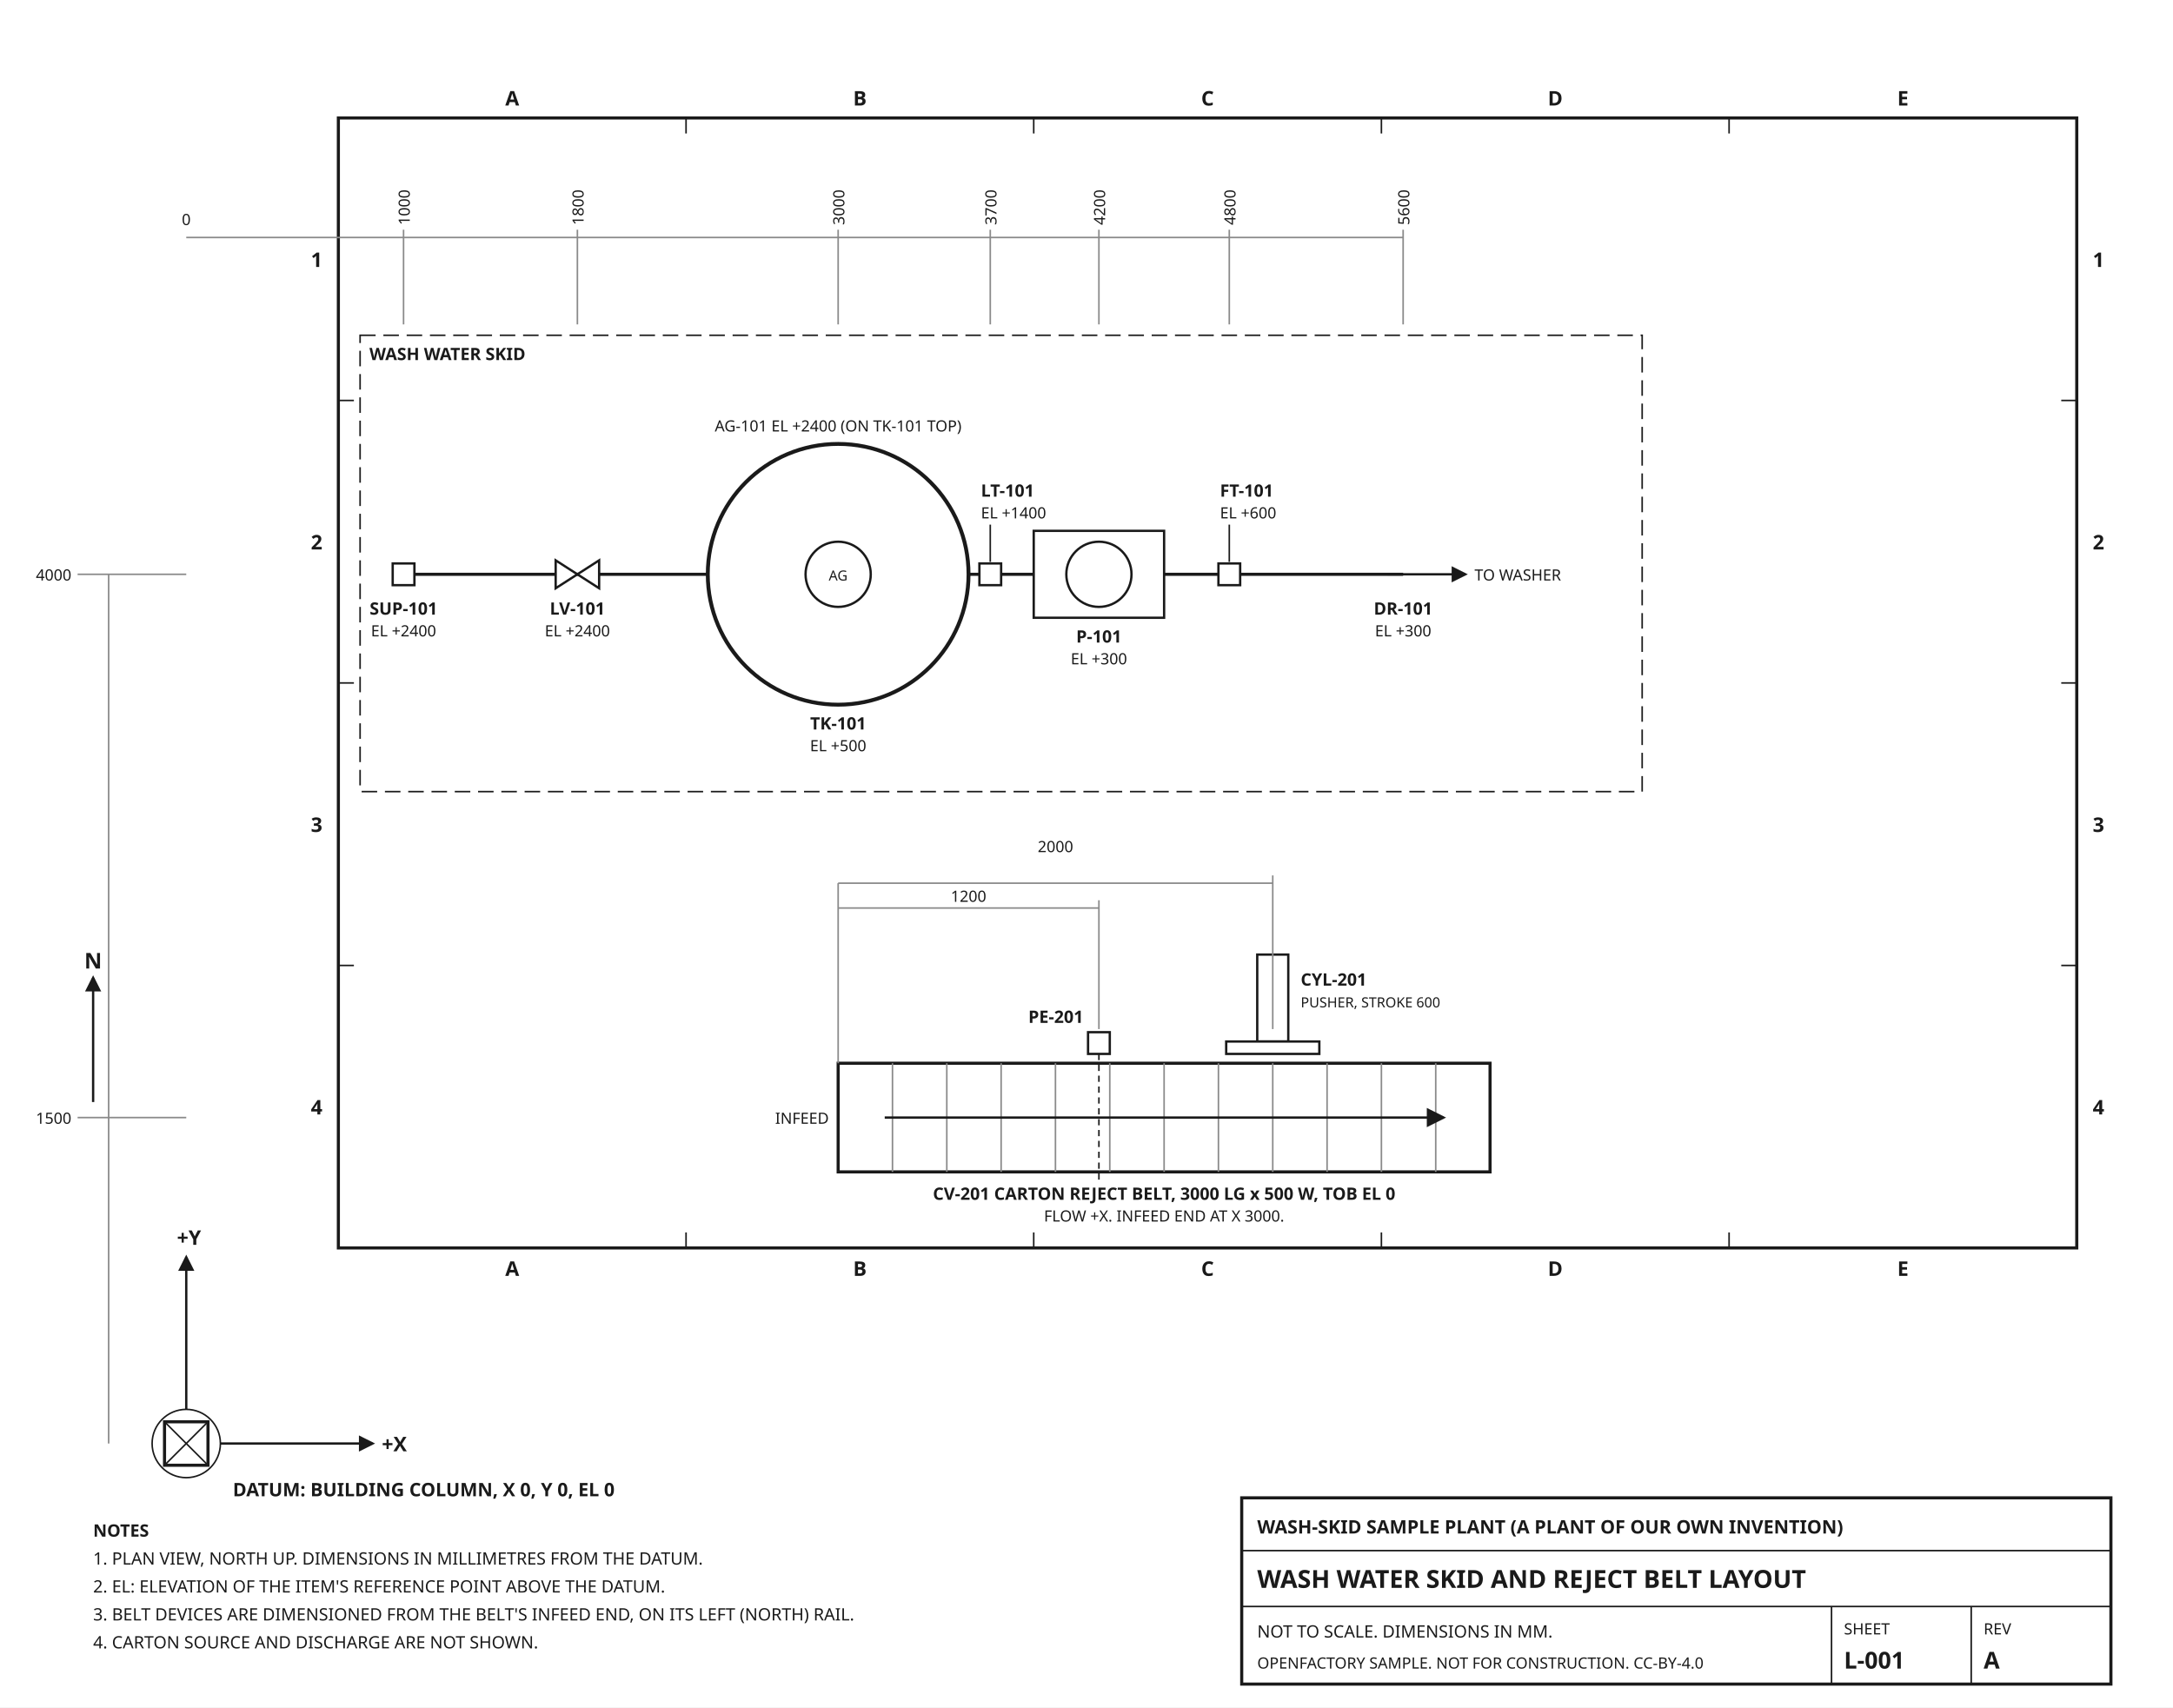
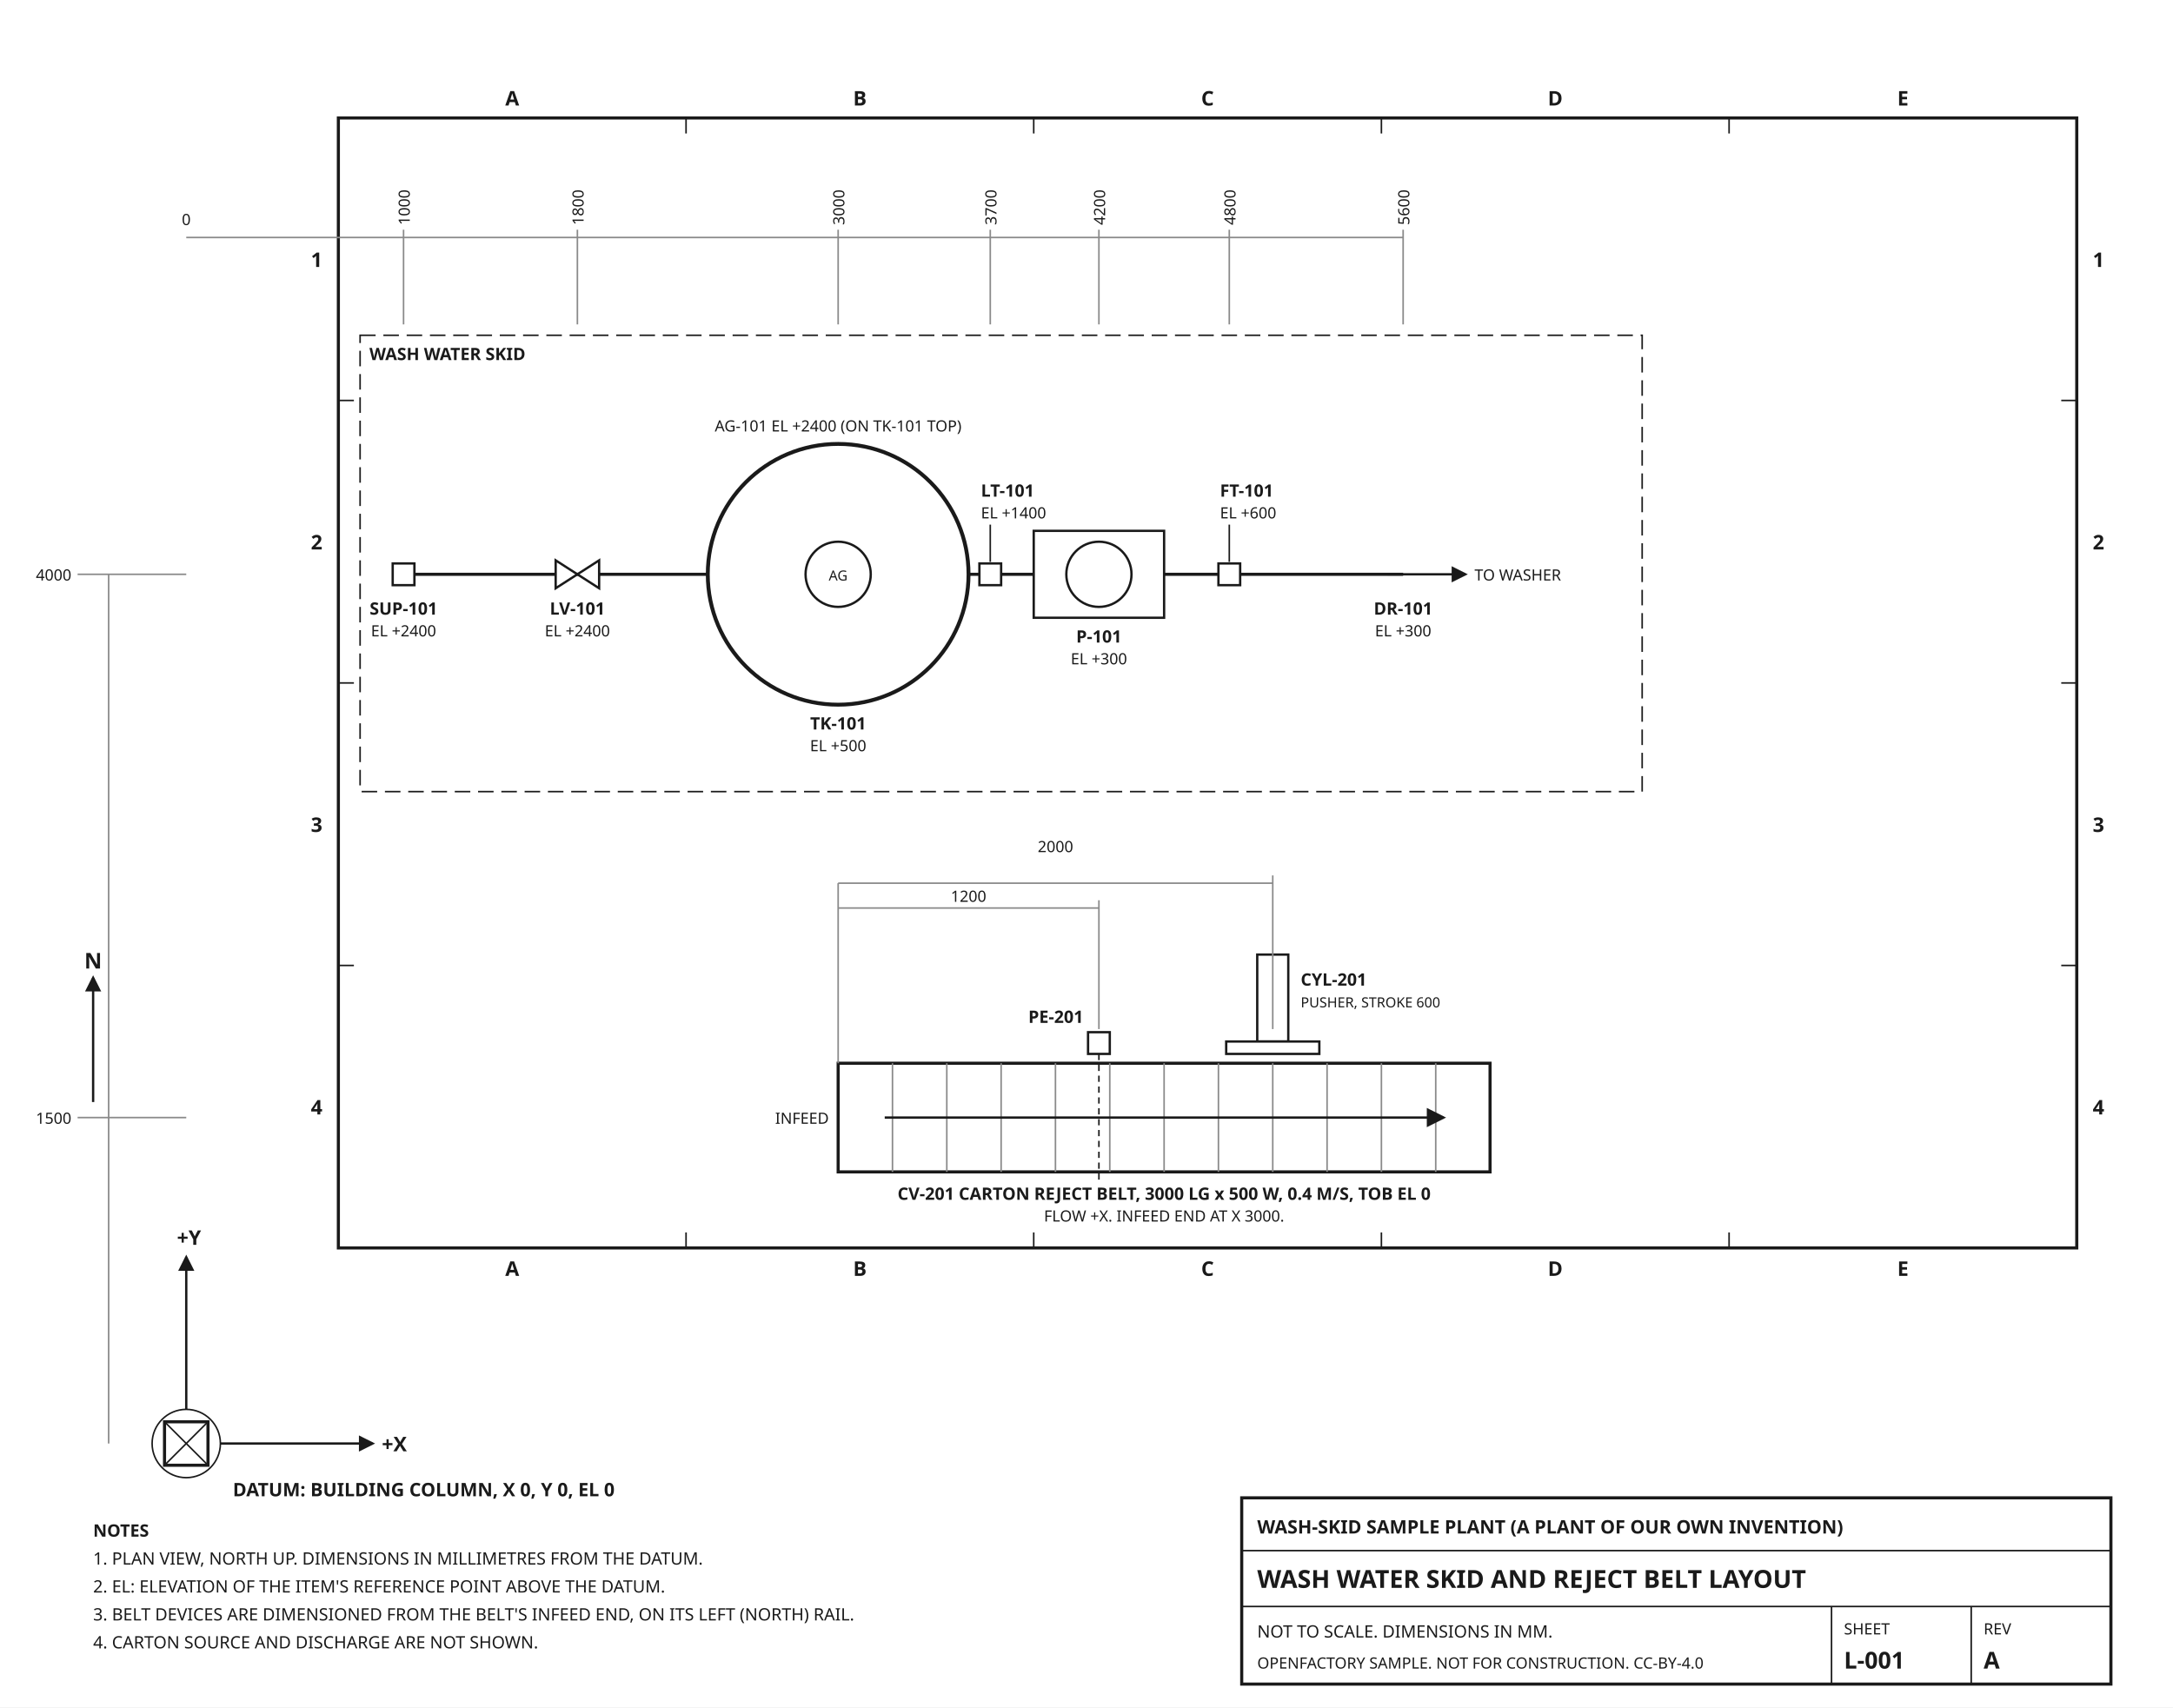
<svg xmlns="http://www.w3.org/2000/svg" width="1400" height="1100" viewBox="0 0 1400 1100" font-family="sans-serif" fill="none" stroke="#1a1a1a" stroke-width="1.5">
  <rect x="0" y="0" width="1400" height="1100" fill="#ffffff" stroke="none" />
  <rect x="218" y="76" width="1120" height="728" stroke-width="2" />
  <text x="330" y="68" font-size="13" text-anchor="middle" font-weight="bold" fill="#1a1a1a" stroke="none">A</text>
  <text x="330" y="822" font-size="13" text-anchor="middle" font-weight="bold" fill="#1a1a1a" stroke="none">A</text>
  <text x="554" y="68" font-size="13" text-anchor="middle" font-weight="bold" fill="#1a1a1a" stroke="none">B</text>
  <text x="554" y="822" font-size="13" text-anchor="middle" font-weight="bold" fill="#1a1a1a" stroke="none">B</text>
  <line x1="442" y1="76" x2="442" y2="86" stroke-width="1" />
  <line x1="442" y1="794" x2="442" y2="804" stroke-width="1" />
  <text x="778" y="68" font-size="13" text-anchor="middle" font-weight="bold" fill="#1a1a1a" stroke="none">C</text>
  <text x="778" y="822" font-size="13" text-anchor="middle" font-weight="bold" fill="#1a1a1a" stroke="none">C</text>
  <line x1="666" y1="76" x2="666" y2="86" stroke-width="1" />
  <line x1="666" y1="794" x2="666" y2="804" stroke-width="1" />
  <text x="1002" y="68" font-size="13" text-anchor="middle" font-weight="bold" fill="#1a1a1a" stroke="none">D</text>
  <text x="1002" y="822" font-size="13" text-anchor="middle" font-weight="bold" fill="#1a1a1a" stroke="none">D</text>
  <line x1="890" y1="76" x2="890" y2="86" stroke-width="1" />
  <line x1="890" y1="794" x2="890" y2="804" stroke-width="1" />
  <text x="1226" y="68" font-size="13" text-anchor="middle" font-weight="bold" fill="#1a1a1a" stroke="none">E</text>
  <text x="1226" y="822" font-size="13" text-anchor="middle" font-weight="bold" fill="#1a1a1a" stroke="none">E</text>
  <line x1="1114" y1="76" x2="1114" y2="86" stroke-width="1" />
  <line x1="1114" y1="794" x2="1114" y2="804" stroke-width="1" />
  <text x="204" y="172" font-size="13" text-anchor="middle" font-weight="bold" fill="#1a1a1a" stroke="none">1</text>
  <text x="1352" y="172" font-size="13" text-anchor="middle" font-weight="bold" fill="#1a1a1a" stroke="none">1</text>
  <text x="204" y="354" font-size="13" text-anchor="middle" font-weight="bold" fill="#1a1a1a" stroke="none">2</text>
  <text x="1352" y="354" font-size="13" text-anchor="middle" font-weight="bold" fill="#1a1a1a" stroke="none">2</text>
  <line x1="218" y1="258" x2="228" y2="258" stroke-width="1" />
  <line x1="1328" y1="258" x2="1338" y2="258" stroke-width="1" />
  <text x="204" y="536" font-size="13" text-anchor="middle" font-weight="bold" fill="#1a1a1a" stroke="none">3</text>
  <text x="1352" y="536" font-size="13" text-anchor="middle" font-weight="bold" fill="#1a1a1a" stroke="none">3</text>
  <line x1="218" y1="440" x2="228" y2="440" stroke-width="1" />
  <line x1="1328" y1="440" x2="1338" y2="440" stroke-width="1" />
  <text x="204" y="718" font-size="13" text-anchor="middle" font-weight="bold" fill="#1a1a1a" stroke="none">4</text>
  <text x="1352" y="718" font-size="13" text-anchor="middle" font-weight="bold" fill="#1a1a1a" stroke="none">4</text>
  <line x1="218" y1="622" x2="228" y2="622" stroke-width="1" />
  <line x1="1328" y1="622" x2="1338" y2="622" stroke-width="1" />
  <rect x="106" y="916" width="28" height="28" stroke-width="2" />
  <line x1="106" y1="916" x2="134" y2="944" stroke-width="1" />
  <line x1="106" y1="944" x2="134" y2="916" stroke-width="1" />
  <circle cx="120" cy="930" r="22" stroke-width="1" />
  <line x1="142" y1="930" x2="240" y2="930" />
  <polygon points="240,930 232,934 232,926" fill="#1a1a1a" />
  <text x="246" y="935" font-size="13" text-anchor="start" font-weight="bold" fill="#1a1a1a" stroke="none">+X</text>
  <line x1="120" y1="908" x2="120" y2="810" />
  <polygon points="120,810 124,818 116,818" fill="#1a1a1a" />
  <text x="114" y="802" font-size="13" text-anchor="start" font-weight="bold" fill="#1a1a1a" stroke="none">+Y</text>
  <text x="150" y="964" font-size="12" text-anchor="start" font-weight="bold" fill="#1a1a1a" stroke="none">DATUM: BUILDING COLUMN, X 0, Y 0, EL 0</text>
  <line x1="60" y1="710" x2="60" y2="630" />
  <polygon points="60,630 64,638 56,638" fill="#1a1a1a" />
  <text x="60" y="624" font-size="14" text-anchor="middle" font-weight="bold" fill="#1a1a1a" stroke="none">N</text>
  <rect x="232" y="216" width="826" height="294" stroke-dasharray="10 5" stroke-width="1" />
  <text x="238" y="232" font-size="11" text-anchor="start" font-weight="bold" fill="#1a1a1a" stroke="none">WASH WATER SKID</text>
  <line x1="260" y1="370" x2="904" y2="370" stroke-width="2" />
  <rect x="253" y="363" width="14" height="14" fill="#ffffff" />
  <text x="260" y="396" font-size="11" text-anchor="middle" font-weight="bold" fill="#1a1a1a" stroke="none">SUP-101</text>
  <text x="260" y="410" font-size="10" text-anchor="middle" font-weight="normal" fill="#1a1a1a" stroke="none">EL +2400</text>
  <polygon points="358,361 358,379 386,361 386,379" fill="#ffffff" />
  <text x="372" y="396" font-size="11" text-anchor="middle" font-weight="bold" fill="#1a1a1a" stroke="none">LV-101</text>
  <text x="372" y="410" font-size="10" text-anchor="middle" font-weight="normal" fill="#1a1a1a" stroke="none">EL +2400</text>
  <circle cx="540" cy="370" r="84" fill="#ffffff" stroke-width="2.5" />
  <circle cx="540" cy="370" r="21" fill="#ffffff" />
  <text x="540" y="278" font-size="10" text-anchor="middle" font-weight="normal" fill="#1a1a1a" stroke="none">AG-101 EL +2400 (ON TK-101 TOP)</text>
  <text x="540" y="374" font-size="9" text-anchor="middle" font-weight="normal" fill="#1a1a1a" stroke="none">AG</text>
  <text x="540" y="470" font-size="11" text-anchor="middle" font-weight="bold" fill="#1a1a1a" stroke="none">TK-101</text>
  <text x="540" y="484" font-size="10" text-anchor="middle" font-weight="normal" fill="#1a1a1a" stroke="none">EL +500</text>
  <rect x="631" y="363" width="14" height="14" fill="#ffffff" />
  <text x="632" y="320" font-size="11" text-anchor="start" font-weight="bold" fill="#1a1a1a" stroke="none">LT-101</text>
  <text x="632" y="334" font-size="10" text-anchor="start" font-weight="normal" fill="#1a1a1a" stroke="none">EL +1400</text>
  <line x1="638" y1="338" x2="638" y2="362" stroke-width="1" />
  <rect x="666" y="342" width="84" height="56" fill="#ffffff" />
  <circle cx="708" cy="370" r="21" />
  <text x="708" y="414" font-size="11" text-anchor="middle" font-weight="bold" fill="#1a1a1a" stroke="none">P-101</text>
  <text x="708" y="428" font-size="10" text-anchor="middle" font-weight="normal" fill="#1a1a1a" stroke="none">EL +300</text>
  <rect x="785" y="363" width="14" height="14" fill="#ffffff" />
  <text x="786" y="320" font-size="11" text-anchor="start" font-weight="bold" fill="#1a1a1a" stroke="none">FT-101</text>
  <text x="786" y="334" font-size="10" text-anchor="start" font-weight="normal" fill="#1a1a1a" stroke="none">EL +600</text>
  <line x1="792" y1="338" x2="792" y2="362" stroke-width="1" />
  <line x1="894" y1="370" x2="944" y2="370" />
  <polygon points="944,370 936,374 936,366" fill="#1a1a1a" />
  <text x="904" y="396" font-size="11" text-anchor="middle" font-weight="bold" fill="#1a1a1a" stroke="none">DR-101</text>
  <text x="904" y="410" font-size="10" text-anchor="middle" font-weight="normal" fill="#1a1a1a" stroke="none">EL +300</text>
  <text x="950" y="374" font-size="10" text-anchor="start" font-weight="normal" fill="#1a1a1a" stroke="none">TO WASHER</text>
  <line x1="120" y1="153" x2="904" y2="153" stroke="#8a8a8a" stroke-width="1" />
  <text x="120" y="145" font-size="10" text-anchor="middle" font-weight="normal" fill="#1a1a1a" stroke="none">0</text>
  <line x1="260" y1="148" x2="260" y2="209" stroke="#8a8a8a" stroke-width="1" />
  <text x="264" y="145" font-size="10" text-anchor="start" font-weight="normal" fill="#1a1a1a" stroke="none" transform="rotate(-90 264 145)">1000</text>
  <line x1="372" y1="148" x2="372" y2="209" stroke="#8a8a8a" stroke-width="1" />
  <text x="376" y="145" font-size="10" text-anchor="start" font-weight="normal" fill="#1a1a1a" stroke="none" transform="rotate(-90 376 145)">1800</text>
  <line x1="540" y1="148" x2="540" y2="209" stroke="#8a8a8a" stroke-width="1" />
  <text x="544" y="145" font-size="10" text-anchor="start" font-weight="normal" fill="#1a1a1a" stroke="none" transform="rotate(-90 544 145)">3000</text>
  <line x1="638" y1="148" x2="638" y2="209" stroke="#8a8a8a" stroke-width="1" />
  <text x="642" y="145" font-size="10" text-anchor="start" font-weight="normal" fill="#1a1a1a" stroke="none" transform="rotate(-90 642 145)">3700</text>
  <line x1="708" y1="148" x2="708" y2="209" stroke="#8a8a8a" stroke-width="1" />
  <text x="712" y="145" font-size="10" text-anchor="start" font-weight="normal" fill="#1a1a1a" stroke="none" transform="rotate(-90 712 145)">4200</text>
  <line x1="792" y1="148" x2="792" y2="209" stroke="#8a8a8a" stroke-width="1" />
  <text x="796" y="145" font-size="10" text-anchor="start" font-weight="normal" fill="#1a1a1a" stroke="none" transform="rotate(-90 796 145)">4800</text>
  <line x1="904" y1="148" x2="904" y2="209" stroke="#8a8a8a" stroke-width="1" />
  <text x="908" y="145" font-size="10" text-anchor="start" font-weight="normal" fill="#1a1a1a" stroke="none" transform="rotate(-90 908 145)">5600</text>
  <line x1="50" y1="370" x2="120" y2="370" stroke="#8a8a8a" stroke-width="1" />
  <text x="46" y="374" font-size="10" text-anchor="end" font-weight="normal" fill="#1a1a1a" stroke="none">4000</text>
  <line x1="50" y1="720" x2="120" y2="720" stroke="#8a8a8a" stroke-width="1" />
  <text x="46" y="724" font-size="10" text-anchor="end" font-weight="normal" fill="#1a1a1a" stroke="none">1500</text>
  <line x1="70" y1="930" x2="70" y2="370" stroke="#8a8a8a" stroke-width="1" />
  <rect x="540" y="685" width="420" height="70" fill="#ffffff" stroke-width="2" />
  <line x1="575" y1="685" x2="575" y2="755" stroke="#8a8a8a" stroke-width="1" />
  <line x1="610" y1="685" x2="610" y2="755" stroke="#8a8a8a" stroke-width="1" />
  <line x1="645" y1="685" x2="645" y2="755" stroke="#8a8a8a" stroke-width="1" />
  <line x1="680" y1="685" x2="680" y2="755" stroke="#8a8a8a" stroke-width="1" />
  <line x1="715" y1="685" x2="715" y2="755" stroke="#8a8a8a" stroke-width="1" />
  <line x1="750" y1="685" x2="750" y2="755" stroke="#8a8a8a" stroke-width="1" />
  <line x1="785" y1="685" x2="785" y2="755" stroke="#8a8a8a" stroke-width="1" />
  <line x1="820" y1="685" x2="820" y2="755" stroke="#8a8a8a" stroke-width="1" />
  <line x1="855" y1="685" x2="855" y2="755" stroke="#8a8a8a" stroke-width="1" />
  <line x1="890" y1="685" x2="890" y2="755" stroke="#8a8a8a" stroke-width="1" />
  <line x1="925" y1="685" x2="925" y2="755" stroke="#8a8a8a" stroke-width="1" />
  <line x1="570" y1="720" x2="930" y2="720" />
  <polygon points="930,720 920,725 920,715" fill="#1a1a1a" />
-   <text x="750" y="773" font-size="11" text-anchor="middle" font-weight="bold" fill="#1a1a1a" stroke="none">CV-201 CARTON REJECT BELT, 3000 LG x 500 W, TOB EL 0</text>
+   <text x="750" y="773" font-size="11" text-anchor="middle" font-weight="bold" fill="#1a1a1a" stroke="none">CV-201 CARTON REJECT BELT, 3000 LG x 500 W, 0.4 M/S, TOB EL 0</text>
  <text x="750" y="787" font-size="10" text-anchor="middle" font-weight="normal" fill="#1a1a1a" stroke="none">FLOW +X. INFEED END AT X 3000.</text>
  <text x="534" y="724" font-size="10" text-anchor="end" font-weight="normal" fill="#1a1a1a" stroke="none">INFEED</text>
  <rect x="701" y="665" width="14" height="14" fill="#ffffff" />
  <line x1="708" y1="679" x2="708" y2="761" stroke-dasharray="4 3" stroke-width="1" />
  <text x="698" y="659" font-size="11" text-anchor="end" font-weight="bold" fill="#1a1a1a" stroke="none">PE-201</text>
  <rect x="810" y="615" width="20" height="56" fill="#ffffff" />
  <rect x="790" y="671" width="60" height="8" fill="#ffffff" />
  <text x="838" y="635" font-size="11" text-anchor="start" font-weight="bold" fill="#1a1a1a" stroke="none">CYL-201</text>
  <text x="838" y="649" font-size="9" text-anchor="start" font-weight="normal" fill="#1a1a1a" stroke="none">PUSHER, STROKE 600</text>
  <line x1="540" y1="585" x2="708" y2="585" stroke="#8a8a8a" stroke-width="1" />
  <line x1="708" y1="580" x2="708" y2="663" stroke="#8a8a8a" stroke-width="1" />
  <text x="624" y="581" font-size="10" text-anchor="middle" font-weight="normal" fill="#1a1a1a" stroke="none">1200</text>
  <line x1="540" y1="569" x2="820" y2="569" stroke="#8a8a8a" stroke-width="1" />
  <line x1="820" y1="564" x2="820" y2="663" stroke="#8a8a8a" stroke-width="1" />
  <text x="680" y="549" font-size="10" text-anchor="middle" font-weight="normal" fill="#1a1a1a" stroke="none">2000</text>
  <line x1="540" y1="569" x2="540" y2="685" stroke="#8a8a8a" stroke-width="1" />
  <text x="60" y="990" font-size="11" text-anchor="start" font-weight="bold" fill="#1a1a1a" stroke="none">NOTES</text>
  <text x="60" y="1008" font-size="11" text-anchor="start" font-weight="normal" fill="#1a1a1a" stroke="none">1. PLAN VIEW, NORTH UP. DIMENSIONS IN MILLIMETRES FROM THE DATUM.</text>
  <text x="60" y="1026" font-size="11" text-anchor="start" font-weight="normal" fill="#1a1a1a" stroke="none">2. EL: ELEVATION OF THE ITEM'S REFERENCE POINT ABOVE THE DATUM.</text>
  <text x="60" y="1044" font-size="11" text-anchor="start" font-weight="normal" fill="#1a1a1a" stroke="none">3. BELT DEVICES ARE DIMENSIONED FROM THE BELT'S INFEED END, ON ITS LEFT (NORTH) RAIL.</text>
  <text x="60" y="1062" font-size="11" text-anchor="start" font-weight="normal" fill="#1a1a1a" stroke="none">4. CARTON SOURCE AND DISCHARGE ARE NOT SHOWN.</text>
  <rect x="800" y="965" width="560" height="120" stroke-width="2" />
  <line x1="800" y1="999" x2="1360" y2="999" stroke-width="1" />
  <line x1="800" y1="1035" x2="1360" y2="1035" stroke-width="1" />
  <line x1="1180" y1="1035" x2="1180" y2="1085" stroke-width="1" />
  <line x1="1270" y1="1035" x2="1270" y2="1085" stroke-width="1" />
  <text x="810" y="988" font-size="12" text-anchor="start" font-weight="bold" fill="#1a1a1a" stroke="none">WASH-SKID SAMPLE PLANT (A PLANT OF OUR OWN INVENTION)</text>
  <text x="810" y="1023" font-size="16" text-anchor="start" font-weight="bold" fill="#1a1a1a" stroke="none">WASH WATER SKID AND REJECT BELT LAYOUT</text>
  <text x="810" y="1055" font-size="11" text-anchor="start" font-weight="normal" fill="#1a1a1a" stroke="none">NOT TO SCALE. DIMENSIONS IN MM.</text>
  <text x="810" y="1075" font-size="10" text-anchor="start" font-weight="normal" fill="#1a1a1a" stroke="none">OPENFACTORY SAMPLE. NOT FOR CONSTRUCTION. CC-BY-4.0</text>
  <text x="1188" y="1053" font-size="10" text-anchor="start" font-weight="normal" fill="#1a1a1a" stroke="none">SHEET</text>
  <text x="1188" y="1075" font-size="15" text-anchor="start" font-weight="bold" fill="#1a1a1a" stroke="none">L-001</text>
  <text x="1278" y="1053" font-size="10" text-anchor="start" font-weight="normal" fill="#1a1a1a" stroke="none">REV</text>
  <text x="1278" y="1075" font-size="15" text-anchor="start" font-weight="bold" fill="#1a1a1a" stroke="none">A</text>
</svg>
